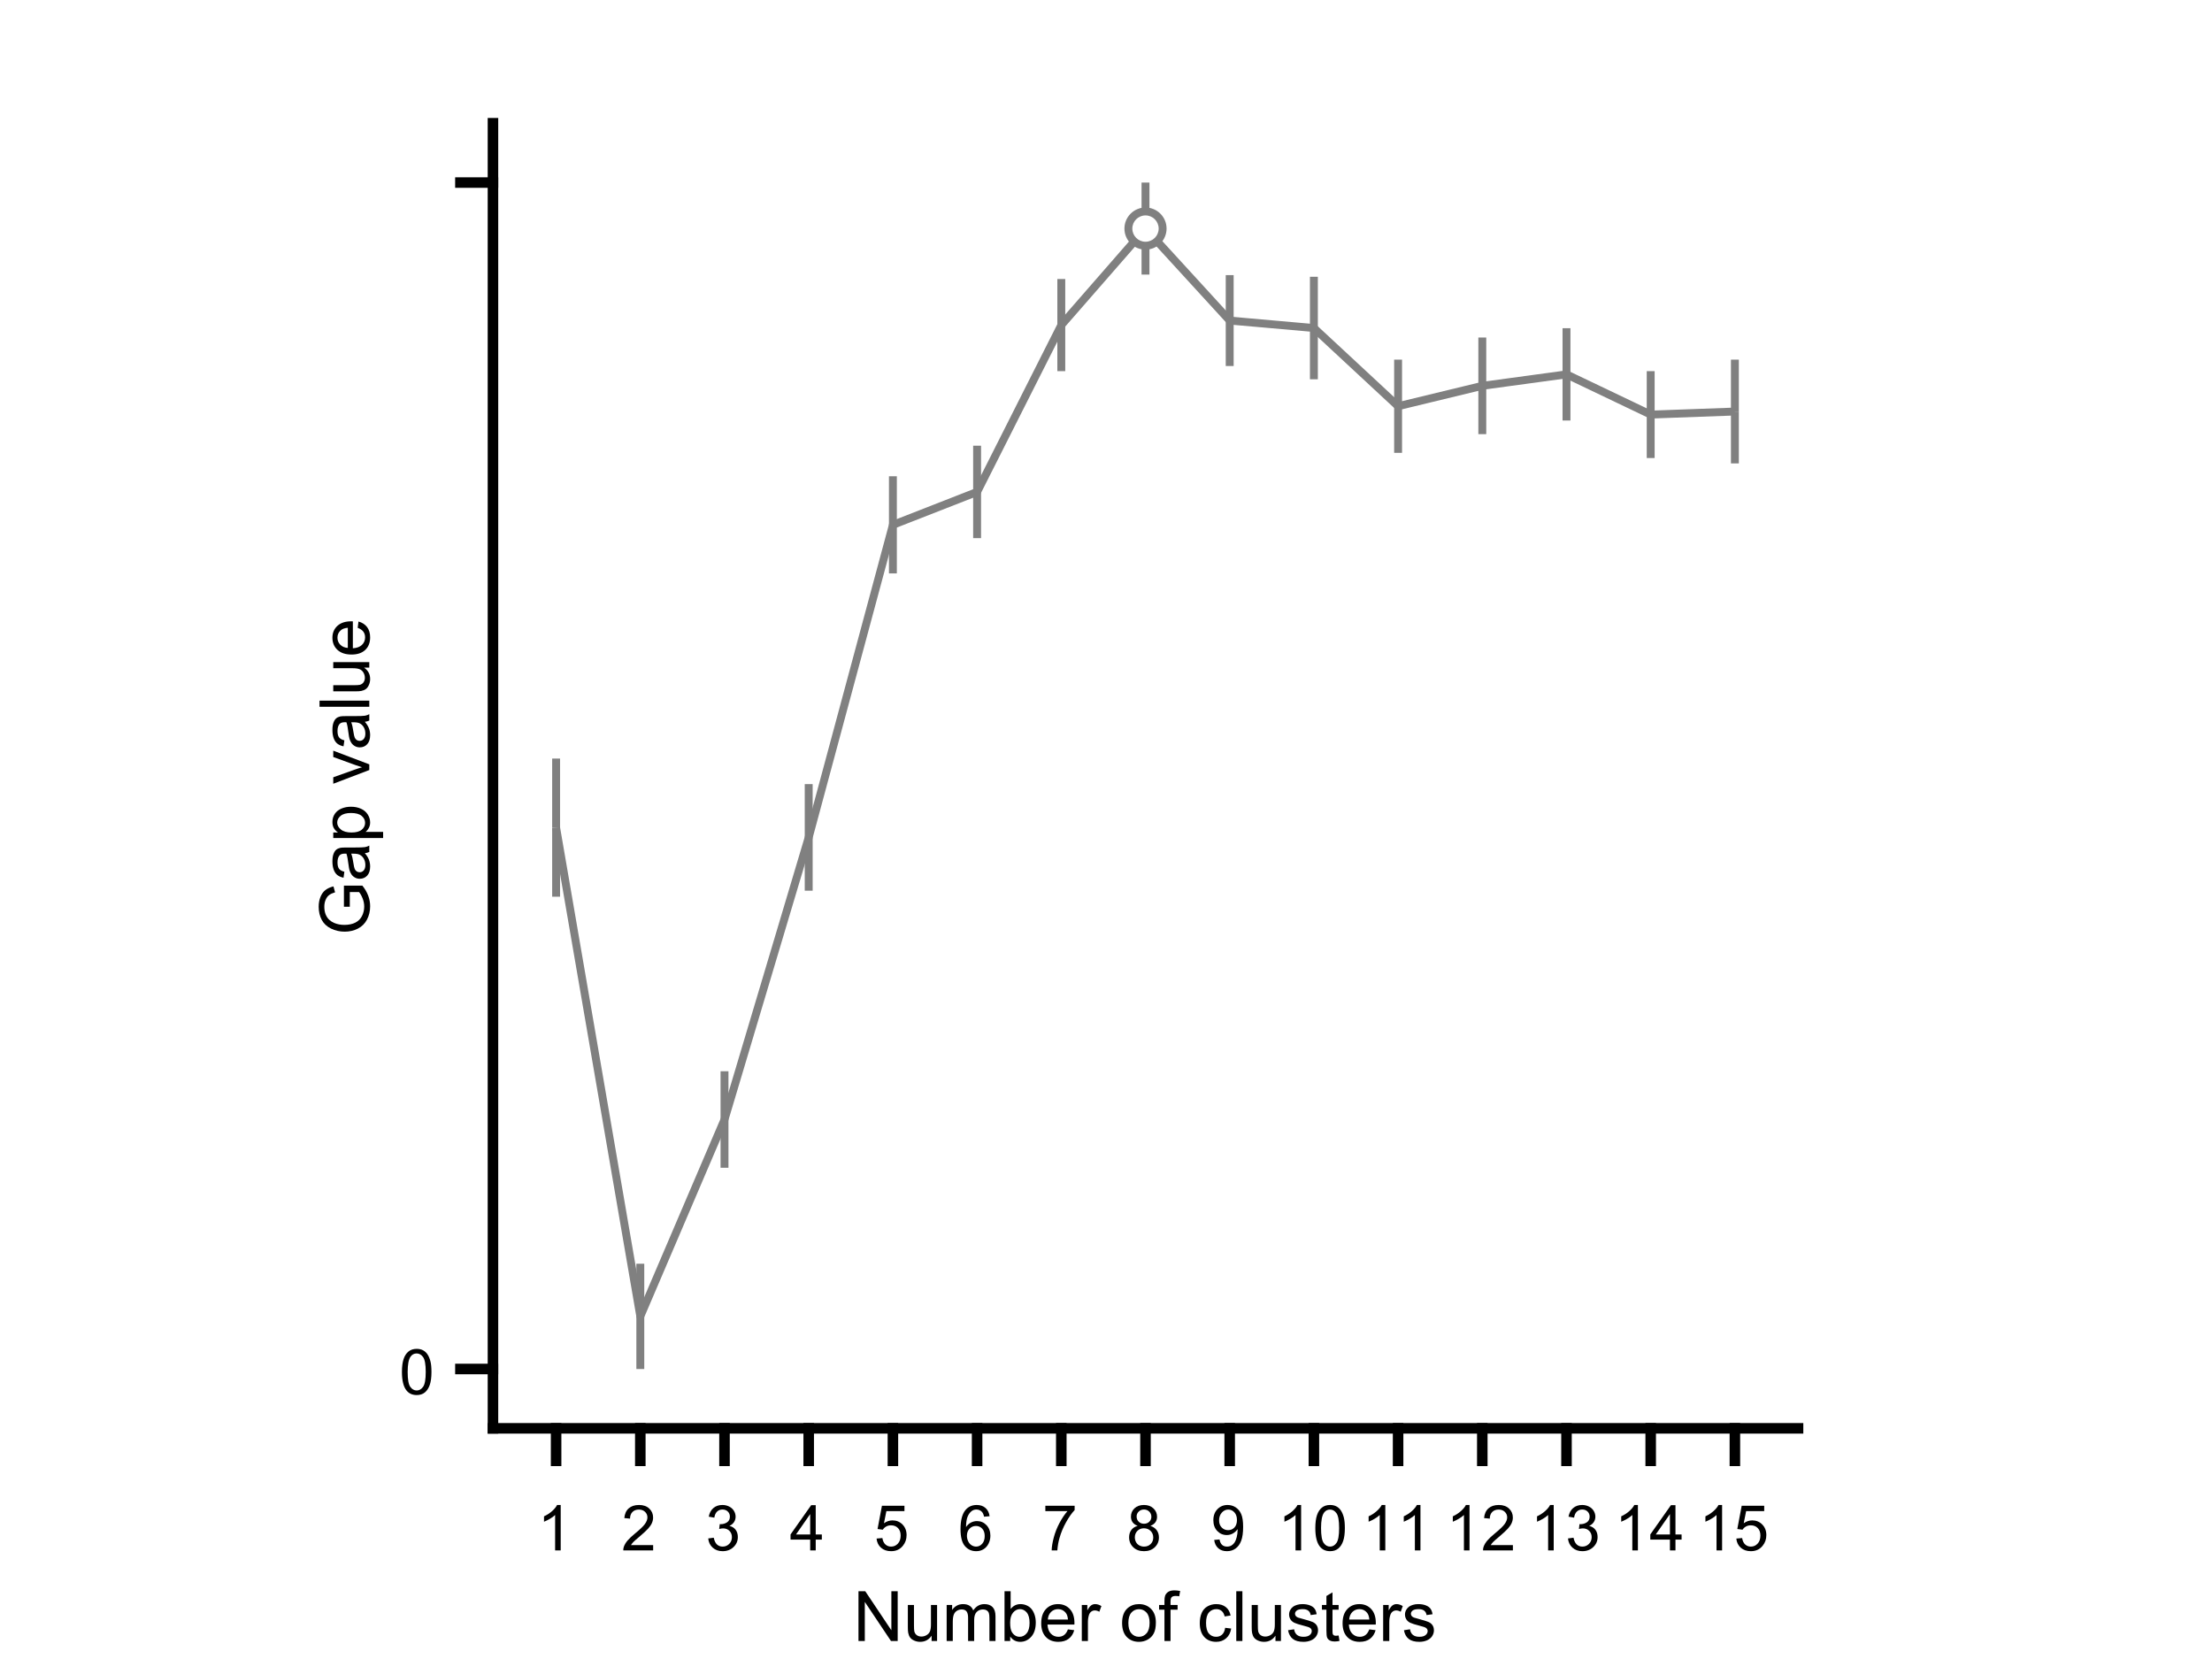
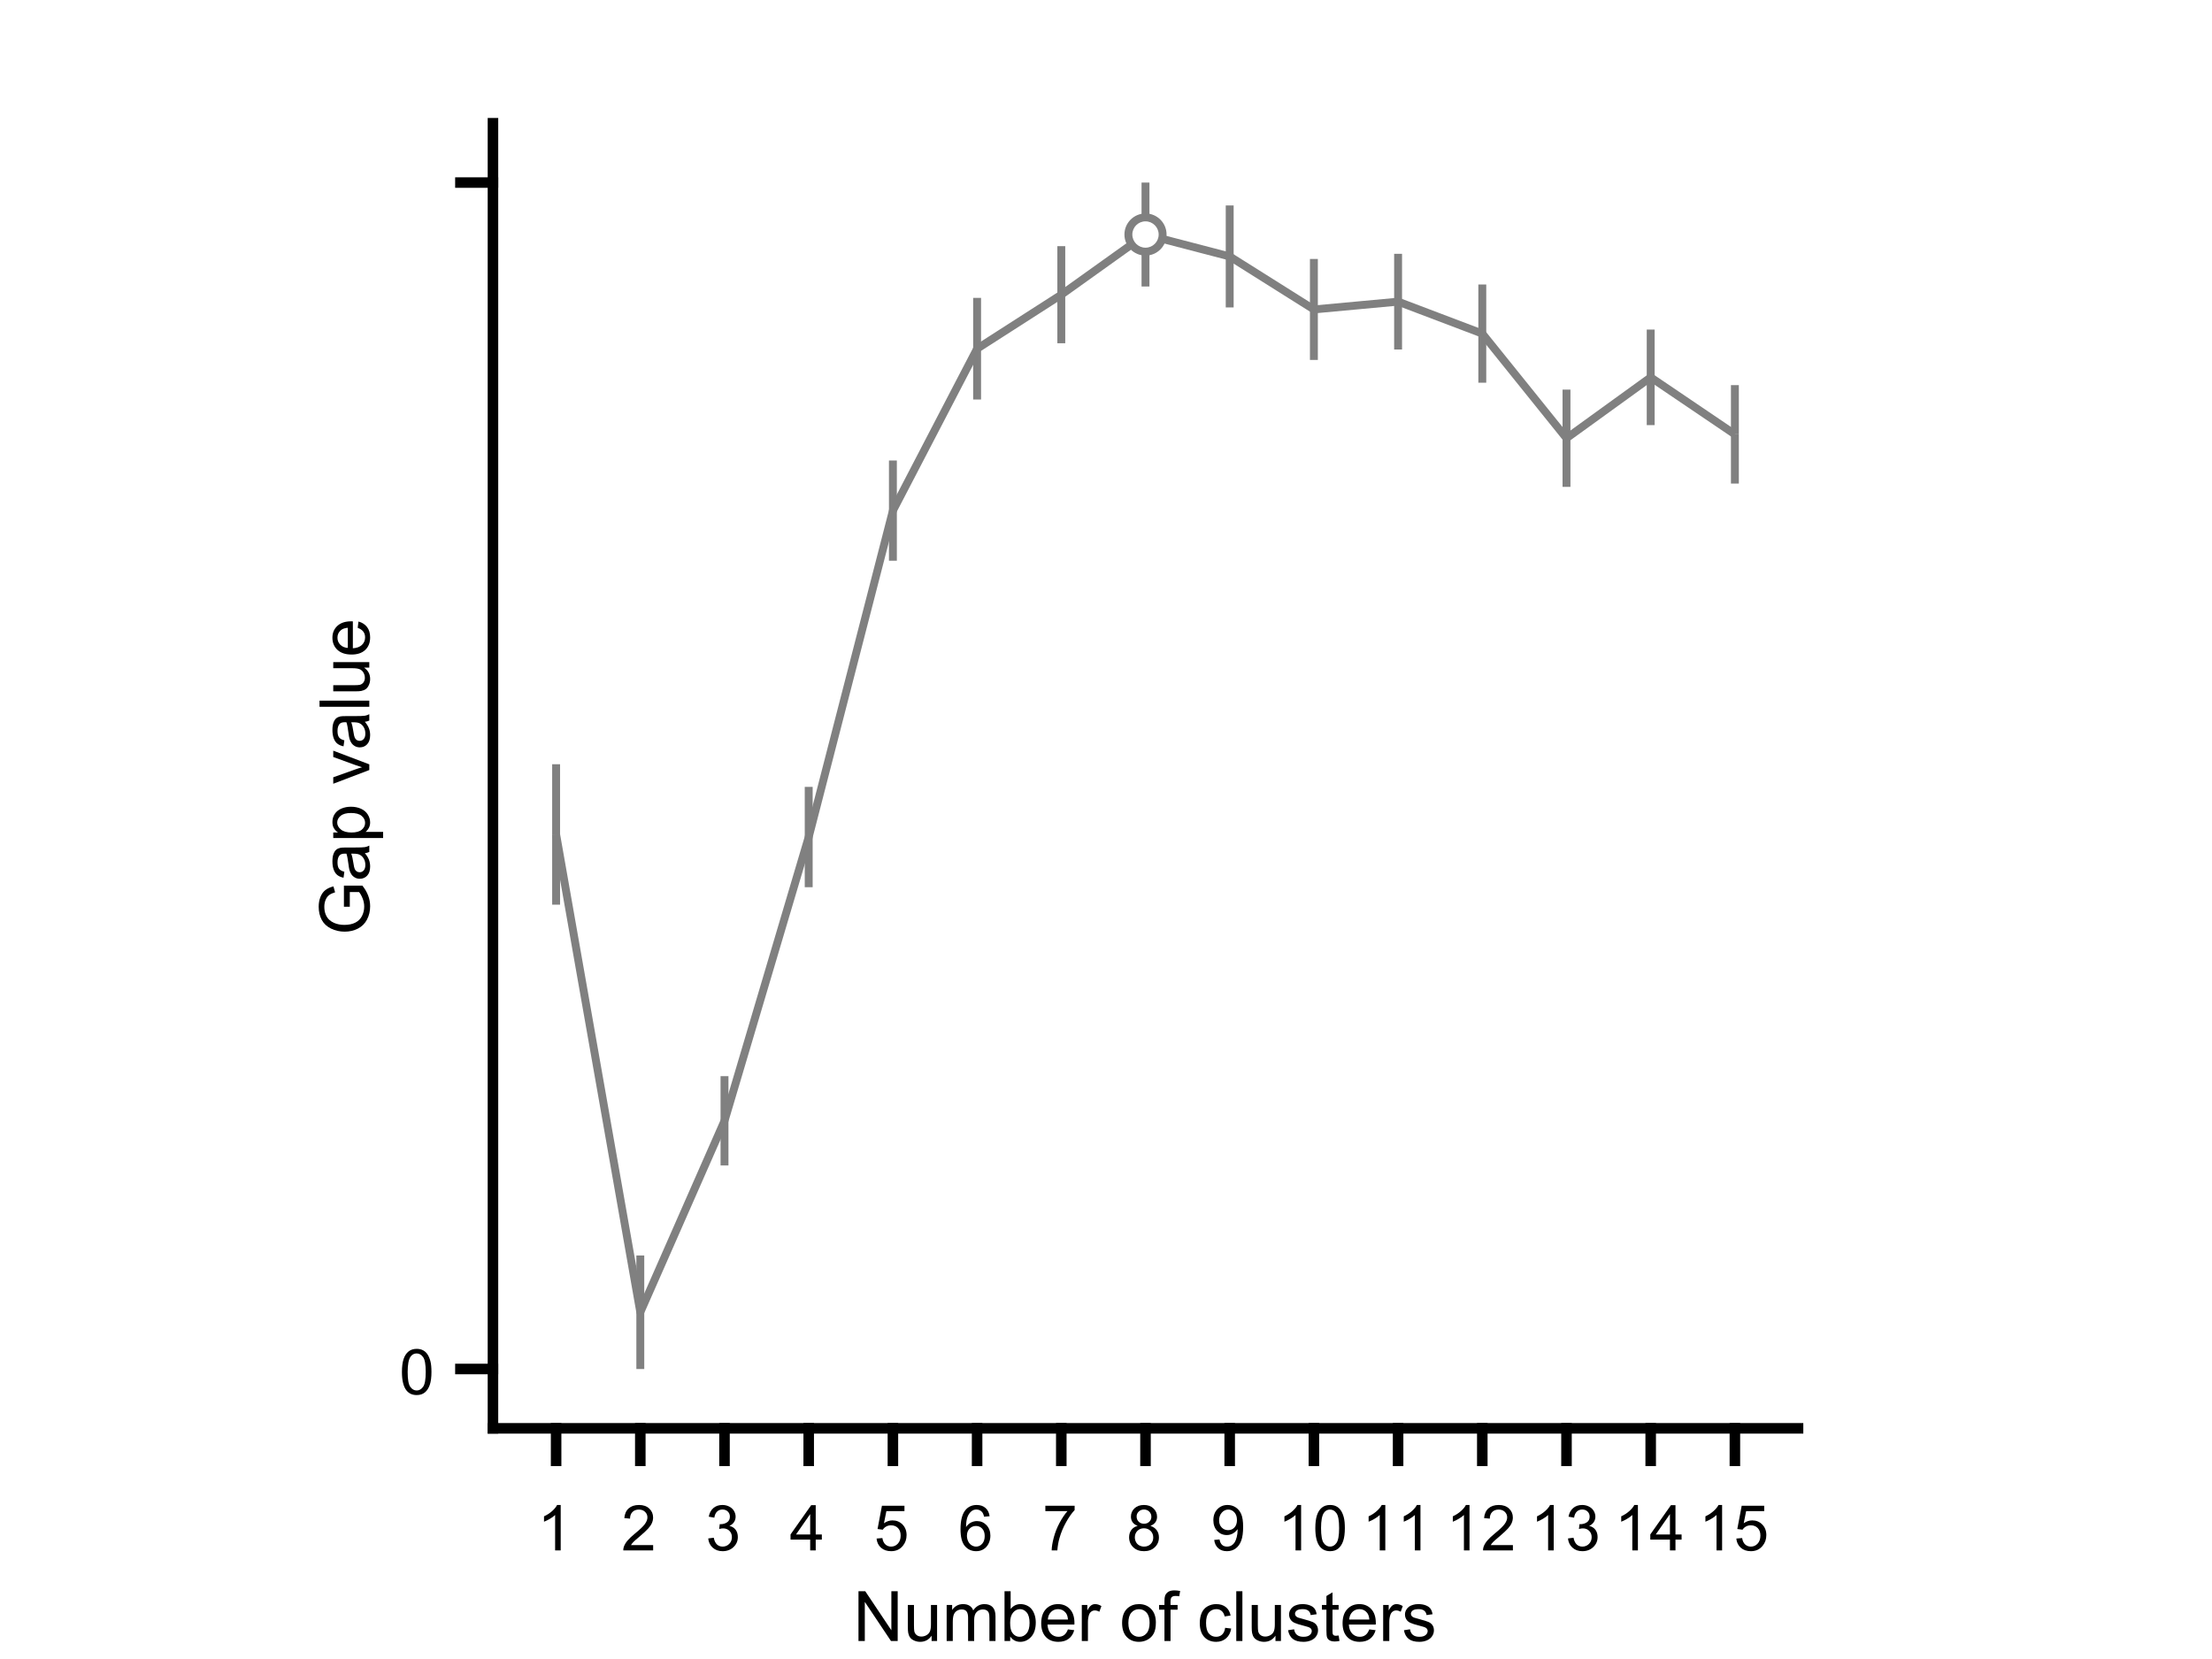
<svg xmlns="http://www.w3.org/2000/svg" style="fill-opacity:1; color-rendering:auto; color-interpolation:auto; text-rendering:auto; stroke:black; stroke-linecap:square; stroke-miterlimit:10; shape-rendering:auto; stroke-opacity:1; fill:black; stroke-dasharray:none; font-weight:normal; stroke-width:1; font-family:'Dialog'; font-style:normal; stroke-linejoin:miter; font-size:12px; stroke-dashoffset:0; image-rendering:auto;" width="700" height="525">
  <defs id="genericDefs" />
  <g>
    <defs id="defs1">
      <clipPath clipPathUnits="userSpaceOnUse" id="clipPath1">
        <path d="M0 0 L700 0 L700 525 L0 525 L0 0 Z" />
      </clipPath>
    </defs>
    <g style="fill:white; stroke:white;">
      <rect x="0" y="0" width="700" style="clip-path:url(#clipPath1); stroke:none;" height="525" />
    </g>
    <g style="fill:white; text-rendering:optimizeSpeed; color-rendering:optimizeSpeed; image-rendering:optimizeSpeed; shape-rendering:crispEdges; stroke:white; color-interpolation:sRGB;">
      <rect x="0" width="700" height="525" y="0" style="stroke:none;" />
    </g>
    <g style="stroke-linecap:butt; fill:gray; text-rendering:geometricPrecision; image-rendering:optimizeQuality; color-rendering:optimizeQuality; stroke-linejoin:round; stroke:gray; color-interpolation:linearRGB; stroke-width:2.5;">
-       <line y2="283.771" style="fill:none;" x1="175.984" x2="175.984" y1="261.914" />
-       <line y2="433.227" style="fill:none;" x1="202.629" x2="202.629" y1="416.57" />
-       <line y2="369.55" style="fill:none;" x1="229.274" x2="229.274" y1="354.274" />
-       <line y2="281.871" style="fill:none;" x1="255.919" x2="255.919" y1="265.003" />
-       <line y2="181.464" style="fill:none;" x1="282.565" x2="282.565" y1="166.091" />
-       <line y2="170.304" style="fill:none;" x1="309.21" x2="309.21" y1="155.672" />
-       <line y2="117.448" style="fill:none;" x1="335.855" x2="335.855" y1="102.874" />
-       <line y2="86.898" style="fill:none;" x1="362.5" x2="362.5" y1="72.335" />
-       <line y2="115.819" style="fill:none;" x1="389.145" x2="389.145" y1="101.443" />
-       <line y2="120.022" style="fill:none;" x1="415.79" x2="415.79" y1="103.799" />
-       <line y2="143.295" style="fill:none;" x1="442.435" x2="442.435" y1="128.549" />
-       <line y2="137.394" style="fill:none;" x1="469.081" x2="469.081" y1="122.098" />
-       <line y2="133.069" style="fill:none;" x1="495.726" x2="495.726" y1="118.469" />
-       <line y2="144.956" style="fill:none;" x1="522.371" x2="522.371" y1="131.201" />
-       <line y2="146.647" style="fill:none;" x1="549.016" x2="549.016" y1="130.231" />
-       <line y2="240.057" style="fill:none;" x1="175.984" x2="175.984" y1="261.914" />
-       <line y2="399.912" style="fill:none;" x1="202.629" x2="202.629" y1="416.57" />
-       <line y2="338.997" style="fill:none;" x1="229.274" x2="229.274" y1="354.274" />
-       <line y2="248.135" style="fill:none;" x1="255.919" x2="255.919" y1="265.003" />
-       <line y2="150.719" style="fill:none;" x1="282.565" x2="282.565" y1="166.091" />
-       <line y2="141.041" style="fill:none;" x1="309.21" x2="309.21" y1="155.672" />
-       <line y2="88.301" style="fill:none;" x1="335.855" x2="335.855" y1="102.874" />
-       <line y2="57.773" style="fill:none;" x1="362.5" x2="362.5" y1="72.335" />
-       <line y2="87.068" style="fill:none;" x1="389.145" x2="389.145" y1="101.443" />
-       <line y2="87.576" style="fill:none;" x1="415.79" x2="415.79" y1="103.799" />
-       <line y2="113.803" style="fill:none;" x1="442.435" x2="442.435" y1="128.549" />
-       <line y2="106.802" style="fill:none;" x1="469.081" x2="469.081" y1="122.098" />
-       <line y2="103.868" style="fill:none;" x1="495.726" x2="495.726" y1="118.469" />
-       <line y2="117.446" style="fill:none;" x1="522.371" x2="522.371" y1="131.201" />
-       <line y2="113.815" style="fill:none;" x1="549.016" x2="549.016" y1="130.231" />
-       <path d="M175.984 261.914 L202.629 416.57 L229.274 354.274 L255.919 265.003 L282.565 166.091 L309.21 155.672 L335.855 102.874 L362.5 72.335 L389.145 101.443 L415.79 103.799 L442.435 128.549 L469.081 122.098 L495.726 118.469 L522.371 131.201 L549.016 130.231" style="fill:none; fill-rule:evenodd;" />
+       <line y2="286.286" style="fill:none;" x1="175.984" x2="175.984" y1="264.062" />
+       <line y2="433.227" style="fill:none;" x1="202.629" x2="202.629" y1="415.261" />
+       <line y2="368.815" style="fill:none;" x1="229.274" x2="229.274" y1="354.689" />
+       <line y2="280.757" style="fill:none;" x1="255.919" x2="255.919" y1="264.882" />
+       <line y2="177.442" style="fill:none;" x1="282.565" x2="282.565" y1="161.587" />
+       <line y2="126.437" style="fill:none;" x1="309.21" x2="309.21" y1="110.355" />
+       <line y2="108.616" style="fill:none;" x1="335.855" x2="335.855" y1="93.26" />
+       <line y2="90.658" style="fill:none;" x1="362.5" x2="362.5" y1="74.215" />
+       <line y2="97.294" style="fill:none;" x1="389.145" x2="389.145" y1="81.159" />
+       <line y2="113.907" style="fill:none;" x1="415.79" x2="415.79" y1="97.927" />
+       <line y2="110.603" style="fill:none;" x1="442.435" x2="442.435" y1="95.459" />
+       <line y2="121.11" style="fill:none;" x1="469.081" x2="469.081" y1="105.566" />
+       <line y2="154.066" style="fill:none;" x1="495.726" x2="495.726" y1="138.68" />
+       <line y2="134.534" style="fill:none;" x1="522.371" x2="522.371" y1="119.415" />
+       <line y2="153.026" style="fill:none;" x1="549.016" x2="549.016" y1="137.449" />
+       <line y2="241.838" style="fill:none;" x1="175.984" x2="175.984" y1="264.062" />
+       <line y2="397.295" style="fill:none;" x1="202.629" x2="202.629" y1="415.261" />
+       <line y2="340.562" style="fill:none;" x1="229.274" x2="229.274" y1="354.689" />
+       <line y2="249.007" style="fill:none;" x1="255.919" x2="255.919" y1="264.882" />
+       <line y2="145.731" style="fill:none;" x1="282.565" x2="282.565" y1="161.587" />
+       <line y2="94.273" style="fill:none;" x1="309.21" x2="309.21" y1="110.355" />
+       <line y2="77.903" style="fill:none;" x1="335.855" x2="335.855" y1="93.26" />
+       <line y2="57.773" style="fill:none;" x1="362.5" x2="362.5" y1="74.215" />
+       <line y2="65.025" style="fill:none;" x1="389.145" x2="389.145" y1="81.159" />
+       <line y2="81.948" style="fill:none;" x1="415.79" x2="415.79" y1="97.927" />
+       <line y2="80.315" style="fill:none;" x1="442.435" x2="442.435" y1="95.459" />
+       <line y2="90.021" style="fill:none;" x1="469.081" x2="469.081" y1="105.566" />
+       <line y2="123.294" style="fill:none;" x1="495.726" x2="495.726" y1="138.68" />
+       <line y2="104.296" style="fill:none;" x1="522.371" x2="522.371" y1="119.415" />
+       <line y2="121.873" style="fill:none;" x1="549.016" x2="549.016" y1="137.449" />
+       <path d="M175.984 264.062 L202.629 415.261 L229.274 354.689 L255.919 264.882 L282.565 161.587 L309.21 110.355 L335.855 93.26 L362.5 74.215 L389.145 81.159 L415.79 97.927 L442.435 95.459 L469.081 105.566 L495.726 138.68 L522.371 119.415 L549.016 137.449" style="fill:none; fill-rule:evenodd;" />
    </g>
-     <g transform="translate(362.5,72.3353)" style="fill:white; text-rendering:geometricPrecision; color-rendering:optimizeQuality; image-rendering:optimizeQuality; color-interpolation:linearRGB; stroke:white;">
+     <g transform="translate(362.5,74.2153)" style="fill:white; text-rendering:geometricPrecision; color-rendering:optimizeQuality; image-rendering:optimizeQuality; color-interpolation:linearRGB; stroke:white;">
      <circle r="5.417" style="stroke:none;" cx="0" cy="0" />
    </g>
-     <g transform="translate(362.5,72.3353)" style="stroke-linecap:butt; fill:gray; text-rendering:geometricPrecision; image-rendering:optimizeQuality; color-rendering:optimizeQuality; stroke-linejoin:round; stroke:gray; color-interpolation:linearRGB; stroke-width:2.5;">
+     <g transform="translate(362.5,74.2153)" style="stroke-linecap:butt; fill:gray; text-rendering:geometricPrecision; image-rendering:optimizeQuality; color-rendering:optimizeQuality; stroke-linejoin:round; stroke:gray; color-interpolation:linearRGB; stroke-width:2.5;">
      <path style="stroke:none;" d="M0 -4.167 C2.301 -4.167 4.167 -2.301 4.167 0 L4.167 0 C4.167 2.301 2.301 4.167 -0 4.167 C-2.301 4.167 -4.167 2.301 -4.167 -0 C-4.167 -2.301 -2.301 -4.167 0 -4.167 ZM0 -6.667 C-3.682 -6.667 -6.667 -3.682 -6.667 -0 C-6.667 3.682 -3.682 6.667 -0 6.667 C3.682 6.667 6.667 3.682 6.667 0 L6.667 0 C6.667 -3.682 3.682 -6.667 0 -6.667 Z" />
    </g>
    <g style="text-rendering:geometricPrecision; stroke-width:3.333; color-interpolation:linearRGB; color-rendering:optimizeQuality; image-rendering:optimizeQuality; stroke-linejoin:round;">
      <line y2="452" style="fill:none;" x1="156" x2="569" y1="452" />
      <line y2="462.3" style="fill:none;" x1="175.984" x2="175.984" y1="452" />
      <line y2="462.3" style="fill:none;" x1="202.629" x2="202.629" y1="452" />
      <line y2="462.3" style="fill:none;" x1="229.274" x2="229.274" y1="452" />
      <line y2="462.3" style="fill:none;" x1="255.919" x2="255.919" y1="452" />
      <line y2="462.3" style="fill:none;" x1="282.565" x2="282.565" y1="452" />
      <line y2="462.3" style="fill:none;" x1="309.21" x2="309.21" y1="452" />
      <line y2="462.3" style="fill:none;" x1="335.855" x2="335.855" y1="452" />
      <line y2="462.3" style="fill:none;" x1="362.5" x2="362.5" y1="452" />
      <line y2="462.3" style="fill:none;" x1="389.145" x2="389.145" y1="452" />
      <line y2="462.3" style="fill:none;" x1="415.79" x2="415.79" y1="452" />
      <line y2="462.3" style="fill:none;" x1="442.435" x2="442.435" y1="452" />
      <line y2="462.3" style="fill:none;" x1="469.081" x2="469.081" y1="452" />
      <line y2="462.3" style="fill:none;" x1="495.726" x2="495.726" y1="452" />
      <line y2="462.3" style="fill:none;" x1="522.371" x2="522.371" y1="452" />
      <line y2="462.3" style="fill:none;" x1="549.016" x2="549.016" y1="452" />
    </g>
    <g transform="translate(175.9839,469.6333)" style="font-size:20px; text-rendering:geometricPrecision; color-rendering:optimizeQuality; image-rendering:optimizeQuality; font-family:'SansSerif'; color-interpolation:linearRGB;">
      <path style="stroke:none;" d="M1.453 21 L-0.312 21 L-0.312 9.797 Q-0.938 10.406 -1.969 11.008 Q-3 11.609 -3.828 11.922 L-3.828 10.219 Q-2.344 9.531 -1.242 8.539 Q-0.141 7.547 0.312 6.625 L1.453 6.625 L1.453 21 Z" />
    </g>
    <g transform="translate(202.629,469.6333)" style="font-size:20px; text-rendering:geometricPrecision; color-rendering:optimizeQuality; image-rendering:optimizeQuality; font-family:'SansSerif'; color-interpolation:linearRGB;">
      <path style="stroke:none;" d="M4.062 19.312 L4.062 21 L-5.391 21 Q-5.406 20.359 -5.188 19.781 Q-4.828 18.812 -4.031 17.875 Q-3.234 16.938 -1.734 15.703 Q0.609 13.797 1.43 12.68 Q2.25 11.562 2.25 10.562 Q2.25 9.516 1.5 8.797 Q0.75 8.078 -0.453 8.078 Q-1.719 8.078 -2.484 8.844 Q-3.25 9.609 -3.25 10.953 L-5.062 10.766 Q-4.875 8.75 -3.664 7.688 Q-2.453 6.625 -0.406 6.625 Q1.641 6.625 2.844 7.766 Q4.047 8.906 4.047 10.594 Q4.047 11.453 3.695 12.289 Q3.344 13.125 2.531 14.039 Q1.719 14.953 -0.172 16.562 Q-1.766 17.891 -2.211 18.359 Q-2.656 18.828 -2.953 19.312 L4.062 19.312 Z" />
    </g>
    <g transform="translate(229.2742,469.6333)" style="font-size:20px; text-rendering:geometricPrecision; color-rendering:optimizeQuality; image-rendering:optimizeQuality; font-family:'SansSerif'; color-interpolation:linearRGB;">
      <path style="stroke:none;" d="M-5.156 17.219 L-3.406 16.984 Q-3.094 18.484 -2.367 19.141 Q-1.641 19.797 -0.594 19.797 Q0.641 19.797 1.492 18.938 Q2.344 18.078 2.344 16.812 Q2.344 15.594 1.555 14.812 Q0.766 14.031 -0.453 14.031 Q-0.953 14.031 -1.688 14.219 L-1.5 12.672 Q-1.328 12.703 -1.219 12.703 Q-0.094 12.703 0.805 12.117 Q1.703 11.531 1.703 10.312 Q1.703 9.344 1.047 8.703 Q0.391 8.062 -0.641 8.062 Q-1.656 8.062 -2.344 8.711 Q-3.031 9.359 -3.219 10.641 L-4.984 10.328 Q-4.656 8.562 -3.516 7.594 Q-2.375 6.625 -0.672 6.625 Q0.5 6.625 1.484 7.125 Q2.469 7.625 2.992 8.5 Q3.516 9.375 3.516 10.344 Q3.516 11.266 3.016 12.031 Q2.516 12.797 1.547 13.25 Q2.812 13.531 3.516 14.461 Q4.219 15.391 4.219 16.766 Q4.219 18.641 2.852 19.945 Q1.484 21.25 -0.609 21.25 Q-2.5 21.25 -3.742 20.125 Q-4.984 19 -5.156 17.219 Z" />
    </g>
    <g transform="translate(255.9194,469.6333)" style="font-size:20px; text-rendering:geometricPrecision; color-rendering:optimizeQuality; image-rendering:optimizeQuality; font-family:'SansSerif'; color-interpolation:linearRGB;">
      <path style="stroke:none;" d="M0.469 21 L0.469 17.578 L-5.75 17.578 L-5.75 15.953 L0.781 6.688 L2.219 6.688 L2.219 15.953 L4.156 15.953 L4.156 17.578 L2.219 17.578 L2.219 21 L0.469 21 ZM0.469 15.953 L0.469 9.5 L-4.016 15.953 L0.469 15.953 Z" />
    </g>
    <g transform="translate(282.5645,469.6333)" style="font-size:20px; text-rendering:geometricPrecision; color-rendering:optimizeQuality; image-rendering:optimizeQuality; font-family:'SansSerif'; color-interpolation:linearRGB;">
      <path style="stroke:none;" d="M-5.172 17.25 L-3.328 17.094 Q-3.125 18.438 -2.375 19.117 Q-1.625 19.797 -0.562 19.797 Q0.703 19.797 1.578 18.844 Q2.453 17.891 2.453 16.297 Q2.453 14.797 1.609 13.93 Q0.766 13.062 -0.594 13.062 Q-1.453 13.062 -2.133 13.445 Q-2.812 13.828 -3.203 14.453 L-4.859 14.234 L-3.469 6.875 L3.656 6.875 L3.656 8.562 L-2.062 8.562 L-2.828 12.406 Q-1.547 11.5 -0.125 11.5 Q1.75 11.5 3.039 12.805 Q4.328 14.109 4.328 16.141 Q4.328 18.094 3.188 19.5 Q1.812 21.25 -0.562 21.25 Q-2.516 21.25 -3.758 20.156 Q-5 19.062 -5.172 17.25 Z" />
    </g>
    <g transform="translate(309.2097,469.6333)" style="font-size:20px; text-rendering:geometricPrecision; color-rendering:optimizeQuality; image-rendering:optimizeQuality; font-family:'SansSerif'; color-interpolation:linearRGB;">
      <path style="stroke:none;" d="M3.953 10.188 L2.203 10.328 Q1.969 9.297 1.547 8.828 Q0.828 8.062 -0.219 8.062 Q-1.062 8.062 -1.688 8.531 Q-2.516 9.141 -3 10.305 Q-3.484 11.469 -3.5 13.609 Q-2.859 12.656 -1.945 12.188 Q-1.031 11.719 -0.016 11.719 Q1.734 11.719 2.969 13.008 Q4.203 14.297 4.203 16.344 Q4.203 17.703 3.625 18.859 Q3.047 20.016 2.031 20.633 Q1.016 21.25 -0.281 21.25 Q-2.469 21.25 -3.859 19.633 Q-5.25 18.016 -5.25 14.297 Q-5.25 10.156 -3.719 8.266 Q-2.375 6.625 -0.109 6.625 Q1.578 6.625 2.656 7.57 Q3.734 8.516 3.953 10.188 ZM-3.219 16.359 Q-3.219 17.266 -2.836 18.094 Q-2.453 18.922 -1.758 19.359 Q-1.062 19.797 -0.312 19.797 Q0.812 19.797 1.609 18.898 Q2.406 18 2.406 16.453 Q2.406 14.969 1.617 14.117 Q0.828 13.266 -0.375 13.266 Q-1.562 13.266 -2.391 14.117 Q-3.219 14.969 -3.219 16.359 Z" />
    </g>
    <g transform="translate(335.8548,469.6333)" style="font-size:20px; text-rendering:geometricPrecision; color-rendering:optimizeQuality; image-rendering:optimizeQuality; font-family:'SansSerif'; color-interpolation:linearRGB;">
      <path style="stroke:none;" d="M-5.047 8.562 L-5.047 6.875 L4.219 6.875 L4.219 8.234 Q2.844 9.688 1.5 12.102 Q0.156 14.516 -0.562 17.062 Q-1.094 18.859 -1.25 21 L-3.047 21 Q-3.016 19.312 -2.383 16.922 Q-1.75 14.531 -0.562 12.305 Q0.625 10.078 1.953 8.562 L-5.047 8.562 Z" />
    </g>
    <g transform="translate(362.5,469.6333)" style="font-size:20px; text-rendering:geometricPrecision; color-rendering:optimizeQuality; image-rendering:optimizeQuality; font-family:'SansSerif'; color-interpolation:linearRGB;">
      <path style="stroke:none;" d="M-2.469 13.234 Q-3.562 12.828 -4.086 12.086 Q-4.609 11.344 -4.609 10.312 Q-4.609 8.75 -3.484 7.688 Q-2.359 6.625 -0.5 6.625 Q1.375 6.625 2.516 7.711 Q3.656 8.797 3.656 10.359 Q3.656 11.359 3.133 12.094 Q2.609 12.828 1.547 13.234 Q2.875 13.672 3.562 14.625 Q4.25 15.578 4.25 16.906 Q4.25 18.75 2.945 20 Q1.641 21.25 -0.469 21.25 Q-2.594 21.25 -3.891 19.992 Q-5.188 18.734 -5.188 16.859 Q-5.188 15.469 -4.477 14.523 Q-3.766 13.578 -2.469 13.234 ZM-2.812 10.25 Q-2.812 11.266 -2.156 11.914 Q-1.5 12.562 -0.469 12.562 Q0.547 12.562 1.203 11.922 Q1.859 11.281 1.859 10.359 Q1.859 9.391 1.188 8.727 Q0.516 8.062 -0.484 8.062 Q-1.484 8.062 -2.148 8.711 Q-2.812 9.359 -2.812 10.25 ZM-3.375 16.875 Q-3.375 17.625 -3.023 18.328 Q-2.672 19.031 -1.969 19.414 Q-1.266 19.797 -0.453 19.797 Q0.812 19.797 1.633 18.984 Q2.453 18.172 2.453 16.922 Q2.453 15.656 1.609 14.828 Q0.766 14 -0.516 14 Q-1.75 14 -2.562 14.82 Q-3.375 15.641 -3.375 16.875 Z" />
    </g>
    <g transform="translate(389.1452,469.6333)" style="font-size:20px; text-rendering:geometricPrecision; color-rendering:optimizeQuality; image-rendering:optimizeQuality; font-family:'SansSerif'; color-interpolation:linearRGB;">
      <path style="stroke:none;" d="M-4.906 17.688 L-3.219 17.531 Q-3 18.719 -2.398 19.258 Q-1.797 19.797 -0.844 19.797 Q-0.031 19.797 0.578 19.43 Q1.188 19.062 1.578 18.438 Q1.969 17.812 2.234 16.758 Q2.5 15.703 2.5 14.609 Q2.5 14.5 2.484 14.266 Q1.953 15.094 1.047 15.617 Q0.141 16.141 -0.938 16.141 Q-2.703 16.141 -3.938 14.852 Q-5.172 13.562 -5.172 11.453 Q-5.172 9.281 -3.883 7.953 Q-2.594 6.625 -0.672 6.625 Q0.734 6.625 1.891 7.375 Q3.047 8.125 3.648 9.516 Q4.25 10.906 4.25 13.547 Q4.25 16.297 3.648 17.922 Q3.047 19.547 1.875 20.398 Q0.703 21.25 -0.875 21.25 Q-2.562 21.25 -3.625 20.312 Q-4.688 19.375 -4.906 17.688 ZM2.297 11.375 Q2.297 9.859 1.492 8.969 Q0.688 8.078 -0.453 8.078 Q-1.625 8.078 -2.492 9.039 Q-3.359 10 -3.359 11.516 Q-3.359 12.891 -2.539 13.742 Q-1.719 14.594 -0.5 14.594 Q0.719 14.594 1.508 13.742 Q2.297 12.891 2.297 11.375 Z" />
    </g>
    <g transform="translate(415.7903,469.6333)" style="font-size:20px; text-rendering:geometricPrecision; color-rendering:optimizeQuality; image-rendering:optimizeQuality; font-family:'SansSerif'; color-interpolation:linearRGB;">
      <path style="stroke:none;" d="M-4.047 21 L-5.812 21 L-5.812 9.797 Q-6.438 10.406 -7.469 11.008 Q-8.5 11.609 -9.328 11.922 L-9.328 10.219 Q-7.844 9.531 -6.742 8.539 Q-5.641 7.547 -5.188 6.625 L-4.047 6.625 L-4.047 21 ZM0.451 13.938 Q0.451 11.406 0.975 9.852 Q1.498 8.297 2.529 7.461 Q3.561 6.625 5.123 6.625 Q6.279 6.625 7.146 7.086 Q8.014 7.547 8.576 8.422 Q9.139 9.297 9.467 10.555 Q9.795 11.812 9.795 13.938 Q9.795 16.453 9.271 18 Q8.748 19.547 7.725 20.398 Q6.701 21.25 5.123 21.25 Q3.045 21.25 1.873 19.766 Q0.451 17.969 0.451 13.938 ZM2.264 13.938 Q2.264 17.469 3.084 18.633 Q3.904 19.797 5.123 19.797 Q6.326 19.797 7.154 18.625 Q7.982 17.453 7.982 13.938 Q7.982 10.406 7.154 9.242 Q6.326 8.078 5.107 8.078 Q3.889 8.078 3.17 9.109 Q2.264 10.406 2.264 13.938 Z" />
    </g>
    <g transform="translate(442.4355,469.6333)" style="font-size:20px; text-rendering:geometricPrecision; color-rendering:optimizeQuality; image-rendering:optimizeQuality; font-family:'SansSerif'; color-interpolation:linearRGB;">
      <path style="stroke:none;" d="M-4.047 21 L-5.812 21 L-5.812 9.797 Q-6.438 10.406 -7.469 11.008 Q-8.5 11.609 -9.328 11.922 L-9.328 10.219 Q-7.844 9.531 -6.742 8.539 Q-5.641 7.547 -5.188 6.625 L-4.047 6.625 L-4.047 21 ZM7.076 21 L5.311 21 L5.311 9.797 Q4.686 10.406 3.654 11.008 Q2.623 11.609 1.795 11.922 L1.795 10.219 Q3.279 9.531 4.381 8.539 Q5.482 7.547 5.936 6.625 L7.076 6.625 L7.076 21 Z" />
    </g>
    <g transform="translate(469.0807,469.6333)" style="font-size:20px; text-rendering:geometricPrecision; color-rendering:optimizeQuality; image-rendering:optimizeQuality; font-family:'SansSerif'; color-interpolation:linearRGB;">
      <path style="stroke:none;" d="M-4.047 21 L-5.812 21 L-5.812 9.797 Q-6.438 10.406 -7.469 11.008 Q-8.5 11.609 -9.328 11.922 L-9.328 10.219 Q-7.844 9.531 -6.742 8.539 Q-5.641 7.547 -5.188 6.625 L-4.047 6.625 L-4.047 21 ZM9.685 19.312 L9.685 21 L0.232 21 Q0.217 20.359 0.435 19.781 Q0.795 18.812 1.592 17.875 Q2.389 16.938 3.889 15.703 Q6.232 13.797 7.053 12.68 Q7.873 11.562 7.873 10.562 Q7.873 9.516 7.123 8.797 Q6.373 8.078 5.17 8.078 Q3.904 8.078 3.139 8.844 Q2.373 9.609 2.373 10.953 L0.56 10.766 Q0.748 8.75 1.959 7.688 Q3.17 6.625 5.217 6.625 Q7.264 6.625 8.467 7.766 Q9.67 8.906 9.67 10.594 Q9.67 11.453 9.318 12.289 Q8.967 13.125 8.154 14.039 Q7.342 14.953 5.451 16.562 Q3.857 17.891 3.412 18.359 Q2.967 18.828 2.67 19.312 L9.685 19.312 Z" />
    </g>
    <g transform="translate(495.7258,469.6333)" style="font-size:20px; text-rendering:geometricPrecision; color-rendering:optimizeQuality; image-rendering:optimizeQuality; font-family:'SansSerif'; color-interpolation:linearRGB;">
      <path style="stroke:none;" d="M-4.047 21 L-5.812 21 L-5.812 9.797 Q-6.438 10.406 -7.469 11.008 Q-8.5 11.609 -9.328 11.922 L-9.328 10.219 Q-7.844 9.531 -6.742 8.539 Q-5.641 7.547 -5.188 6.625 L-4.047 6.625 L-4.047 21 ZM0.467 17.219 L2.217 16.984 Q2.529 18.484 3.256 19.141 Q3.982 19.797 5.029 19.797 Q6.264 19.797 7.115 18.938 Q7.967 18.078 7.967 16.812 Q7.967 15.594 7.178 14.812 Q6.389 14.031 5.17 14.031 Q4.67 14.031 3.936 14.219 L4.123 12.672 Q4.295 12.703 4.404 12.703 Q5.529 12.703 6.428 12.117 Q7.326 11.531 7.326 10.312 Q7.326 9.344 6.67 8.703 Q6.014 8.062 4.982 8.062 Q3.967 8.062 3.279 8.711 Q2.592 9.359 2.404 10.641 L0.639 10.328 Q0.967 8.562 2.107 7.594 Q3.248 6.625 4.951 6.625 Q6.123 6.625 7.107 7.125 Q8.092 7.625 8.615 8.5 Q9.139 9.375 9.139 10.344 Q9.139 11.266 8.639 12.031 Q8.139 12.797 7.17 13.25 Q8.435 13.531 9.139 14.461 Q9.842 15.391 9.842 16.766 Q9.842 18.641 8.475 19.945 Q7.107 21.25 5.014 21.25 Q3.123 21.25 1.881 20.125 Q0.639 19 0.467 17.219 Z" />
    </g>
    <g transform="translate(522.371,469.6333)" style="font-size:20px; text-rendering:geometricPrecision; color-rendering:optimizeQuality; image-rendering:optimizeQuality; font-family:'SansSerif'; color-interpolation:linearRGB;">
      <path style="stroke:none;" d="M-4.047 21 L-5.812 21 L-5.812 9.797 Q-6.438 10.406 -7.469 11.008 Q-8.5 11.609 -9.328 11.922 L-9.328 10.219 Q-7.844 9.531 -6.742 8.539 Q-5.641 7.547 -5.188 6.625 L-4.047 6.625 L-4.047 21 ZM6.092 21 L6.092 17.578 L-0.127 17.578 L-0.127 15.953 L6.404 6.688 L7.842 6.688 L7.842 15.953 L9.779 15.953 L9.779 17.578 L7.842 17.578 L7.842 21 L6.092 21 ZM6.092 15.953 L6.092 9.5 L1.607 15.953 L6.092 15.953 Z" />
    </g>
    <g transform="translate(549.0161,469.6333)" style="font-size:20px; text-rendering:geometricPrecision; color-rendering:optimizeQuality; image-rendering:optimizeQuality; font-family:'SansSerif'; color-interpolation:linearRGB;">
      <path style="stroke:none;" d="M-4.047 21 L-5.812 21 L-5.812 9.797 Q-6.438 10.406 -7.469 11.008 Q-8.5 11.609 -9.328 11.922 L-9.328 10.219 Q-7.844 9.531 -6.742 8.539 Q-5.641 7.547 -5.188 6.625 L-4.047 6.625 L-4.047 21 ZM0.451 17.25 L2.295 17.094 Q2.498 18.438 3.248 19.117 Q3.998 19.797 5.061 19.797 Q6.326 19.797 7.201 18.844 Q8.076 17.891 8.076 16.297 Q8.076 14.797 7.232 13.93 Q6.389 13.062 5.029 13.062 Q4.17 13.062 3.49 13.445 Q2.811 13.828 2.42 14.453 L0.764 14.234 L2.154 6.875 L9.279 6.875 L9.279 8.562 L3.561 8.562 L2.795 12.406 Q4.076 11.5 5.498 11.5 Q7.373 11.5 8.662 12.805 Q9.951 14.109 9.951 16.141 Q9.951 18.094 8.81 19.5 Q7.436 21.25 5.061 21.25 Q3.107 21.25 1.865 20.156 Q0.623 19.062 0.451 17.25 Z" />
    </g>
    <g transform="translate(362.5002,496.3)" style="font-size:22px; text-rendering:geometricPrecision; color-rendering:optimizeQuality; image-rendering:optimizeQuality; font-family:'SansSerif'; color-interpolation:linearRGB;">
      <path style="stroke:none;" d="M-90.828 23 L-90.828 7.25 L-88.688 7.25 L-80.422 19.609 L-80.422 7.25 L-78.422 7.25 L-78.422 23 L-80.547 23 L-88.828 10.625 L-88.828 23 L-90.828 23 ZM-67.69 23 L-67.69 21.328 Q-69.019 23.266 -71.3 23.266 Q-72.315 23.266 -73.19 22.875 Q-74.065 22.484 -74.487 21.898 Q-74.909 21.312 -75.081 20.469 Q-75.206 19.891 -75.206 18.656 L-75.206 11.594 L-73.269 11.594 L-73.269 17.922 Q-73.269 19.438 -73.159 19.953 Q-72.972 20.719 -72.378 21.156 Q-71.784 21.594 -70.925 21.594 Q-70.05 21.594 -69.284 21.148 Q-68.519 20.703 -68.206 19.938 Q-67.894 19.172 -67.894 17.703 L-67.894 11.594 L-65.956 11.594 L-65.956 23 L-67.69 23 ZM-62.924 23 L-62.924 11.594 L-61.19 11.594 L-61.19 13.188 Q-60.658 12.359 -59.768 11.844 Q-58.877 11.328 -57.736 11.328 Q-56.471 11.328 -55.658 11.859 Q-54.846 12.391 -54.518 13.328 Q-53.158 11.328 -50.986 11.328 Q-49.299 11.328 -48.385 12.273 Q-47.471 13.219 -47.471 15.172 L-47.471 23 L-49.393 23 L-49.393 15.812 Q-49.393 14.656 -49.58 14.141 Q-49.768 13.625 -50.26 13.32 Q-50.752 13.016 -51.424 13.016 Q-52.627 13.016 -53.424 13.812 Q-54.221 14.609 -54.221 16.375 L-54.221 23 L-56.143 23 L-56.143 15.594 Q-56.143 14.297 -56.619 13.656 Q-57.096 13.016 -58.174 13.016 Q-58.986 13.016 -59.682 13.445 Q-60.377 13.875 -60.682 14.695 Q-60.986 15.516 -60.986 17.078 L-60.986 23 L-62.924 23 ZM-42.816 23 L-44.613 23 L-44.613 7.25 L-42.676 7.25 L-42.676 12.875 Q-41.457 11.328 -39.551 11.328 Q-38.504 11.328 -37.559 11.758 Q-36.613 12.188 -36.012 12.953 Q-35.41 13.719 -35.066 14.805 Q-34.723 15.891 -34.723 17.125 Q-34.723 20.062 -36.168 21.664 Q-37.613 23.266 -39.645 23.266 Q-41.66 23.266 -42.816 21.578 L-42.816 23 ZM-42.832 17.203 Q-42.832 19.266 -42.285 20.172 Q-41.363 21.672 -39.816 21.672 Q-38.535 21.672 -37.613 20.57 Q-36.691 19.469 -36.691 17.281 Q-36.691 15.047 -37.582 13.984 Q-38.473 12.922 -39.723 12.922 Q-40.988 12.922 -41.91 14.023 Q-42.832 15.125 -42.832 17.203 ZM-24.55 19.328 L-22.55 19.578 Q-23.034 21.328 -24.308 22.297 Q-25.581 23.266 -27.581 23.266 Q-30.081 23.266 -31.542 21.719 Q-33.003 20.172 -33.003 17.391 Q-33.003 14.516 -31.526 12.922 Q-30.05 11.328 -27.675 11.328 Q-25.394 11.328 -23.94 12.891 Q-22.487 14.453 -22.487 17.281 Q-22.487 17.453 -22.503 17.797 L-31.019 17.797 Q-30.909 19.672 -29.948 20.672 Q-28.987 21.672 -27.565 21.672 Q-26.503 21.672 -25.753 21.109 Q-25.003 20.547 -24.55 19.328 ZM-30.909 16.203 L-24.534 16.203 Q-24.659 14.766 -25.269 14.047 Q-26.19 12.922 -27.659 12.922 Q-28.987 12.922 -29.894 13.812 Q-30.8 14.703 -30.909 16.203 ZM-20.158 23 L-20.158 11.594 L-18.408 11.594 L-18.408 13.328 Q-17.752 12.109 -17.182 11.719 Q-16.611 11.328 -15.94 11.328 Q-14.955 11.328 -13.955 11.953 L-14.611 13.75 Q-15.33 13.328 -16.033 13.328 Q-16.674 13.328 -17.174 13.711 Q-17.674 14.094 -17.893 14.766 Q-18.221 15.797 -18.221 17.031 L-18.221 23 L-20.158 23 ZM-7.407 17.297 Q-7.407 14.125 -5.642 12.594 Q-4.173 11.328 -2.063 11.328 Q0.296 11.328 1.788 12.875 Q3.28 14.422 3.28 17.141 Q3.28 19.344 2.616 20.602 Q1.952 21.859 0.694 22.562 Q-0.564 23.266 -2.063 23.266 Q-4.454 23.266 -5.931 21.727 Q-7.407 20.188 -7.407 17.297 ZM-5.423 17.297 Q-5.423 19.484 -4.47 20.578 Q-3.517 21.672 -2.063 21.672 Q-0.626 21.672 0.335 20.57 Q1.296 19.469 1.296 17.234 Q1.296 15.109 0.335 14.023 Q-0.626 12.938 -2.063 12.938 Q-3.517 12.938 -4.47 14.023 Q-5.423 15.109 -5.423 17.297 ZM6 23 L6 13.094 L4.297 13.094 L4.297 11.594 L6 11.594 L6 10.375 Q6 9.234 6.203 8.672 Q6.484 7.922 7.188 7.453 Q7.891 6.984 9.172 6.984 Q9.984 6.984 10.969 7.172 L10.672 8.859 Q10.078 8.75 9.547 8.75 Q8.656 8.75 8.289 9.125 Q7.922 9.5 7.922 10.531 L7.922 11.594 L10.156 11.594 L10.156 13.094 L7.922 13.094 L7.922 23 L6 23 ZM25.209 18.828 L27.115 19.062 Q26.803 21.031 25.521 22.148 Q24.24 23.266 22.365 23.266 Q20.021 23.266 18.6 21.734 Q17.178 20.203 17.178 17.344 Q17.178 15.484 17.787 14.102 Q18.396 12.719 19.654 12.023 Q20.912 11.328 22.381 11.328 Q24.24 11.328 25.42 12.273 Q26.6 13.219 26.928 14.938 L25.053 15.234 Q24.787 14.078 24.1 13.5 Q23.412 12.922 22.459 12.922 Q20.99 12.922 20.076 13.969 Q19.162 15.016 19.162 17.281 Q19.162 19.578 20.045 20.625 Q20.928 21.672 22.35 21.672 Q23.49 21.672 24.248 20.969 Q25.006 20.266 25.209 18.828 ZM28.725 23 L28.725 7.25 L30.662 7.25 L30.662 23 L28.725 23 ZM41.128 23 L41.128 21.328 Q39.8 23.266 37.519 23.266 Q36.503 23.266 35.628 22.875 Q34.753 22.484 34.331 21.898 Q33.909 21.312 33.737 20.469 Q33.612 19.891 33.612 18.656 L33.612 11.594 L35.55 11.594 L35.55 17.922 Q35.55 19.438 35.659 19.953 Q35.847 20.719 36.44 21.156 Q37.034 21.594 37.894 21.594 Q38.769 21.594 39.534 21.148 Q40.3 20.703 40.612 19.938 Q40.925 19.172 40.925 17.703 L40.925 11.594 L42.862 11.594 L42.862 23 L41.128 23 ZM45.113 19.594 L47.035 19.297 Q47.191 20.438 47.926 21.055 Q48.66 21.672 49.988 21.672 Q51.316 21.672 51.965 21.125 Q52.613 20.578 52.613 19.859 Q52.613 19.203 52.035 18.828 Q51.645 18.562 50.066 18.172 Q47.926 17.625 47.105 17.234 Q46.285 16.844 45.863 16.148 Q45.441 15.453 45.441 14.625 Q45.441 13.859 45.793 13.211 Q46.145 12.562 46.738 12.125 Q47.191 11.797 47.973 11.562 Q48.754 11.328 49.645 11.328 Q50.988 11.328 52.004 11.719 Q53.02 12.109 53.504 12.766 Q53.988 13.422 54.16 14.531 L52.27 14.797 Q52.145 13.906 51.527 13.414 Q50.91 12.922 49.785 12.922 Q48.441 12.922 47.879 13.359 Q47.316 13.797 47.316 14.391 Q47.316 14.766 47.551 15.078 Q47.785 15.391 48.285 15.594 Q48.582 15.688 49.988 16.078 Q52.051 16.625 52.863 16.977 Q53.676 17.328 54.137 17.992 Q54.598 18.656 54.598 19.641 Q54.598 20.609 54.035 21.469 Q53.473 22.328 52.402 22.797 Q51.332 23.266 49.988 23.266 Q47.77 23.266 46.605 22.336 Q45.441 21.406 45.113 19.594 ZM61.113 21.266 L61.395 22.984 Q60.582 23.156 59.926 23.156 Q58.879 23.156 58.301 22.82 Q57.723 22.484 57.488 21.945 Q57.254 21.406 57.254 19.656 L57.254 13.094 L55.832 13.094 L55.832 11.594 L57.254 11.594 L57.254 8.766 L59.176 7.609 L59.176 11.594 L61.113 11.594 L61.113 13.094 L59.176 13.094 L59.176 19.766 Q59.176 20.594 59.277 20.828 Q59.379 21.062 59.605 21.203 Q59.832 21.344 60.27 21.344 Q60.582 21.344 61.113 21.266 ZM70.819 19.328 L72.819 19.578 Q72.335 21.328 71.061 22.297 Q69.788 23.266 67.788 23.266 Q65.288 23.266 63.827 21.719 Q62.366 20.172 62.366 17.391 Q62.366 14.516 63.843 12.922 Q65.319 11.328 67.694 11.328 Q69.976 11.328 71.429 12.891 Q72.882 14.453 72.882 17.281 Q72.882 17.453 72.866 17.797 L64.351 17.797 Q64.46 19.672 65.421 20.672 Q66.382 21.672 67.804 21.672 Q68.866 21.672 69.616 21.109 Q70.366 20.547 70.819 19.328 ZM64.46 16.203 L70.835 16.203 Q70.71 14.766 70.101 14.047 Q69.179 12.922 67.71 12.922 Q66.382 12.922 65.476 13.812 Q64.569 14.703 64.46 16.203 ZM75.211 23 L75.211 11.594 L76.961 11.594 L76.961 13.328 Q77.617 12.109 78.188 11.719 Q78.758 11.328 79.43 11.328 Q80.414 11.328 81.414 11.953 L80.758 13.75 Q80.039 13.328 79.336 13.328 Q78.695 13.328 78.195 13.711 Q77.695 14.094 77.477 14.766 Q77.148 15.797 77.148 17.031 L77.148 23 L75.211 23 ZM81.787 19.594 L83.709 19.297 Q83.865 20.438 84.6 21.055 Q85.334 21.672 86.662 21.672 Q87.99 21.672 88.639 21.125 Q89.287 20.578 89.287 19.859 Q89.287 19.203 88.709 18.828 Q88.318 18.562 86.74 18.172 Q84.6 17.625 83.779 17.234 Q82.959 16.844 82.537 16.148 Q82.115 15.453 82.115 14.625 Q82.115 13.859 82.467 13.211 Q82.818 12.562 83.412 12.125 Q83.865 11.797 84.647 11.562 Q85.428 11.328 86.318 11.328 Q87.662 11.328 88.678 11.719 Q89.693 12.109 90.178 12.766 Q90.662 13.422 90.834 14.531 L88.943 14.797 Q88.818 13.906 88.201 13.414 Q87.584 12.922 86.459 12.922 Q85.115 12.922 84.553 13.359 Q83.99 13.797 83.99 14.391 Q83.99 14.766 84.225 15.078 Q84.459 15.391 84.959 15.594 Q85.256 15.688 86.662 16.078 Q88.725 16.625 89.537 16.977 Q90.35 17.328 90.811 17.992 Q91.272 18.656 91.272 19.641 Q91.272 20.609 90.709 21.469 Q90.147 22.328 89.076 22.797 Q88.006 23.266 86.662 23.266 Q84.443 23.266 83.279 22.336 Q82.115 21.406 81.787 19.594 Z" />
    </g>
    <g style="text-rendering:geometricPrecision; stroke-width:3.333; color-interpolation:linearRGB; color-rendering:optimizeQuality; image-rendering:optimizeQuality; stroke-linejoin:round;">
      <line y2="39" style="fill:none;" x1="156" x2="156" y1="452" />
      <line y2="433.227" style="fill:none;" x1="156" x2="145.7" y1="433.227" />
      <line y2="57.773" style="fill:none;" x1="156" x2="145.7" y1="57.773" />
    </g>
-     <g transform="translate(138.3667,433.2273)" style="font-size:20px; text-rendering:geometricPrecision; color-rendering:optimizeQuality; image-rendering:optimizeQuality; font-family:'SansSerif'; color-interpolation:linearRGB;">
+     <g transform="translate(138.3667,433.2272)" style="font-size:20px; text-rendering:geometricPrecision; color-rendering:optimizeQuality; image-rendering:optimizeQuality; font-family:'SansSerif'; color-interpolation:linearRGB;">
      <path style="stroke:none;" d="M-11.172 0.938 Q-11.172 -1.594 -10.648 -3.148 Q-10.125 -4.703 -9.094 -5.539 Q-8.062 -6.375 -6.5 -6.375 Q-5.344 -6.375 -4.477 -5.914 Q-3.609 -5.453 -3.047 -4.578 Q-2.484 -3.703 -2.156 -2.445 Q-1.828 -1.188 -1.828 0.938 Q-1.828 3.453 -2.352 5 Q-2.875 6.547 -3.898 7.398 Q-4.922 8.25 -6.5 8.25 Q-8.578 8.25 -9.75 6.766 Q-11.172 4.969 -11.172 0.938 ZM-9.359 0.938 Q-9.359 4.469 -8.539 5.633 Q-7.719 6.797 -6.5 6.797 Q-5.297 6.797 -4.469 5.625 Q-3.641 4.453 -3.641 0.938 Q-3.641 -2.594 -4.469 -3.758 Q-5.297 -4.922 -6.516 -4.922 Q-7.734 -4.922 -8.453 -3.891 Q-9.359 -2.594 -9.359 0.938 Z" />
    </g>
    <g transform="translate(121.8667,245.4998) rotate(-90)" style="font-size:22px; text-rendering:geometricPrecision; color-rendering:optimizeQuality; image-rendering:optimizeQuality; font-family:'SansSerif'; color-interpolation:linearRGB;">
      <path style="stroke:none;" d="M-41.438 -11.172 L-41.438 -13.031 L-34.766 -13.031 L-34.766 -7.188 Q-36.297 -5.969 -37.93 -5.352 Q-39.562 -4.734 -41.281 -4.734 Q-43.609 -4.734 -45.5 -5.727 Q-47.391 -6.719 -48.359 -8.602 Q-49.328 -10.484 -49.328 -12.797 Q-49.328 -15.094 -48.367 -17.086 Q-47.406 -19.078 -45.602 -20.047 Q-43.797 -21.016 -41.438 -21.016 Q-39.734 -21.016 -38.352 -20.461 Q-36.969 -19.906 -36.188 -18.922 Q-35.406 -17.938 -35 -16.344 L-36.875 -15.828 Q-37.234 -17.031 -37.758 -17.719 Q-38.281 -18.406 -39.258 -18.82 Q-40.234 -19.234 -41.438 -19.234 Q-42.859 -19.234 -43.906 -18.797 Q-44.953 -18.359 -45.586 -17.656 Q-46.219 -16.953 -46.578 -16.094 Q-47.188 -14.641 -47.188 -12.922 Q-47.188 -10.828 -46.461 -9.406 Q-45.734 -7.984 -44.344 -7.297 Q-42.953 -6.609 -41.406 -6.609 Q-40.047 -6.609 -38.758 -7.133 Q-37.469 -7.656 -36.797 -8.25 L-36.797 -11.172 L-41.438 -11.172 ZM-24.497 -6.406 Q-25.56 -5.5 -26.56 -5.117 Q-27.56 -4.734 -28.7 -4.734 Q-30.575 -4.734 -31.583 -5.656 Q-32.591 -6.578 -32.591 -8.016 Q-32.591 -8.844 -32.208 -9.539 Q-31.825 -10.234 -31.208 -10.648 Q-30.591 -11.062 -29.825 -11.281 Q-29.247 -11.438 -28.106 -11.578 Q-25.763 -11.859 -24.653 -12.234 Q-24.638 -12.641 -24.638 -12.75 Q-24.638 -13.922 -25.185 -14.406 Q-25.935 -15.062 -27.388 -15.062 Q-28.763 -15.062 -29.411 -14.586 Q-30.06 -14.109 -30.372 -12.891 L-32.263 -13.156 Q-31.997 -14.375 -31.411 -15.117 Q-30.825 -15.859 -29.708 -16.266 Q-28.591 -16.672 -27.106 -16.672 Q-25.653 -16.672 -24.739 -16.328 Q-23.825 -15.984 -23.395 -15.461 Q-22.966 -14.938 -22.794 -14.141 Q-22.7 -13.641 -22.7 -12.359 L-22.7 -9.781 Q-22.7 -7.078 -22.575 -6.367 Q-22.45 -5.656 -22.091 -5 L-24.106 -5 Q-24.403 -5.609 -24.497 -6.406 ZM-24.653 -10.719 Q-25.7 -10.297 -27.81 -10 Q-28.997 -9.828 -29.497 -9.609 Q-29.997 -9.391 -30.263 -8.977 Q-30.528 -8.562 -30.528 -8.062 Q-30.528 -7.281 -29.942 -6.766 Q-29.356 -6.25 -28.231 -6.25 Q-27.106 -6.25 -26.239 -6.742 Q-25.372 -7.234 -24.966 -8.078 Q-24.653 -8.734 -24.653 -10.016 L-24.653 -10.719 ZM-19.699 -0.625 L-19.699 -16.406 L-17.934 -16.406 L-17.934 -14.922 Q-17.324 -15.797 -16.535 -16.234 Q-15.746 -16.672 -14.637 -16.672 Q-13.168 -16.672 -12.051 -15.914 Q-10.934 -15.156 -10.363 -13.789 Q-9.793 -12.422 -9.793 -10.797 Q-9.793 -9.047 -10.426 -7.641 Q-11.059 -6.234 -12.254 -5.484 Q-13.449 -4.734 -14.777 -4.734 Q-15.73 -4.734 -16.504 -5.148 Q-17.277 -5.562 -17.762 -6.188 L-17.762 -0.625 L-19.699 -0.625 ZM-17.949 -10.641 Q-17.949 -8.438 -17.059 -7.383 Q-16.168 -6.328 -14.902 -6.328 Q-13.605 -6.328 -12.691 -7.422 Q-11.777 -8.516 -11.777 -10.797 Q-11.777 -12.984 -12.676 -14.07 Q-13.574 -15.156 -14.809 -15.156 Q-16.043 -15.156 -16.996 -14 Q-17.949 -12.844 -17.949 -10.641 ZM1.82 -5 L-2.523 -16.406 L-0.477 -16.406 L1.961 -9.578 Q2.367 -8.469 2.695 -7.281 Q2.961 -8.188 3.414 -9.453 L5.945 -16.406 L7.945 -16.406 L3.617 -5 L1.82 -5 ZM17.086 -6.406 Q16.023 -5.5 15.023 -5.117 Q14.023 -4.734 12.883 -4.734 Q11.008 -4.734 10 -5.656 Q8.992 -6.578 8.992 -8.016 Q8.992 -8.844 9.375 -9.539 Q9.758 -10.234 10.375 -10.648 Q10.992 -11.062 11.758 -11.281 Q12.336 -11.438 13.477 -11.578 Q15.82 -11.859 16.93 -12.234 Q16.945 -12.641 16.945 -12.75 Q16.945 -13.922 16.398 -14.406 Q15.648 -15.062 14.195 -15.062 Q12.82 -15.062 12.172 -14.586 Q11.523 -14.109 11.211 -12.891 L9.32 -13.156 Q9.586 -14.375 10.172 -15.117 Q10.758 -15.859 11.875 -16.266 Q12.992 -16.672 14.477 -16.672 Q15.93 -16.672 16.844 -16.328 Q17.758 -15.984 18.188 -15.461 Q18.617 -14.938 18.789 -14.141 Q18.883 -13.641 18.883 -12.359 L18.883 -9.781 Q18.883 -7.078 19.008 -6.367 Q19.133 -5.656 19.492 -5 L17.477 -5 Q17.18 -5.609 17.086 -6.406 ZM16.93 -10.719 Q15.883 -10.297 13.773 -10 Q12.586 -9.828 12.086 -9.609 Q11.586 -9.391 11.32 -8.977 Q11.055 -8.562 11.055 -8.062 Q11.055 -7.281 11.641 -6.766 Q12.227 -6.25 13.352 -6.25 Q14.477 -6.25 15.344 -6.742 Q16.211 -7.234 16.617 -8.078 Q16.93 -8.734 16.93 -10.016 L16.93 -10.719 ZM21.837 -5 L21.837 -20.75 L23.774 -20.75 L23.774 -5 L21.837 -5 ZM34.24 -5 L34.24 -6.672 Q32.912 -4.734 30.631 -4.734 Q29.615 -4.734 28.74 -5.125 Q27.865 -5.516 27.443 -6.102 Q27.021 -6.688 26.85 -7.531 Q26.725 -8.109 26.725 -9.344 L26.725 -16.406 L28.662 -16.406 L28.662 -10.078 Q28.662 -8.562 28.771 -8.047 Q28.959 -7.281 29.553 -6.844 Q30.146 -6.406 31.006 -6.406 Q31.881 -6.406 32.647 -6.852 Q33.412 -7.297 33.725 -8.062 Q34.037 -8.828 34.037 -10.297 L34.037 -16.406 L35.975 -16.406 L35.975 -5 L34.24 -5 ZM46.819 -8.672 L48.819 -8.422 Q48.335 -6.672 47.062 -5.703 Q45.788 -4.734 43.788 -4.734 Q41.288 -4.734 39.827 -6.281 Q38.366 -7.828 38.366 -10.609 Q38.366 -13.484 39.843 -15.078 Q41.319 -16.672 43.694 -16.672 Q45.976 -16.672 47.429 -15.109 Q48.882 -13.547 48.882 -10.719 Q48.882 -10.547 48.866 -10.203 L40.351 -10.203 Q40.46 -8.328 41.421 -7.328 Q42.382 -6.328 43.804 -6.328 Q44.866 -6.328 45.616 -6.891 Q46.366 -7.453 46.819 -8.672 ZM40.46 -11.797 L46.835 -11.797 Q46.71 -13.234 46.101 -13.953 Q45.179 -15.078 43.71 -15.078 Q42.382 -15.078 41.476 -14.188 Q40.569 -13.297 40.46 -11.797 Z" />
    </g>
  </g>
</svg>
